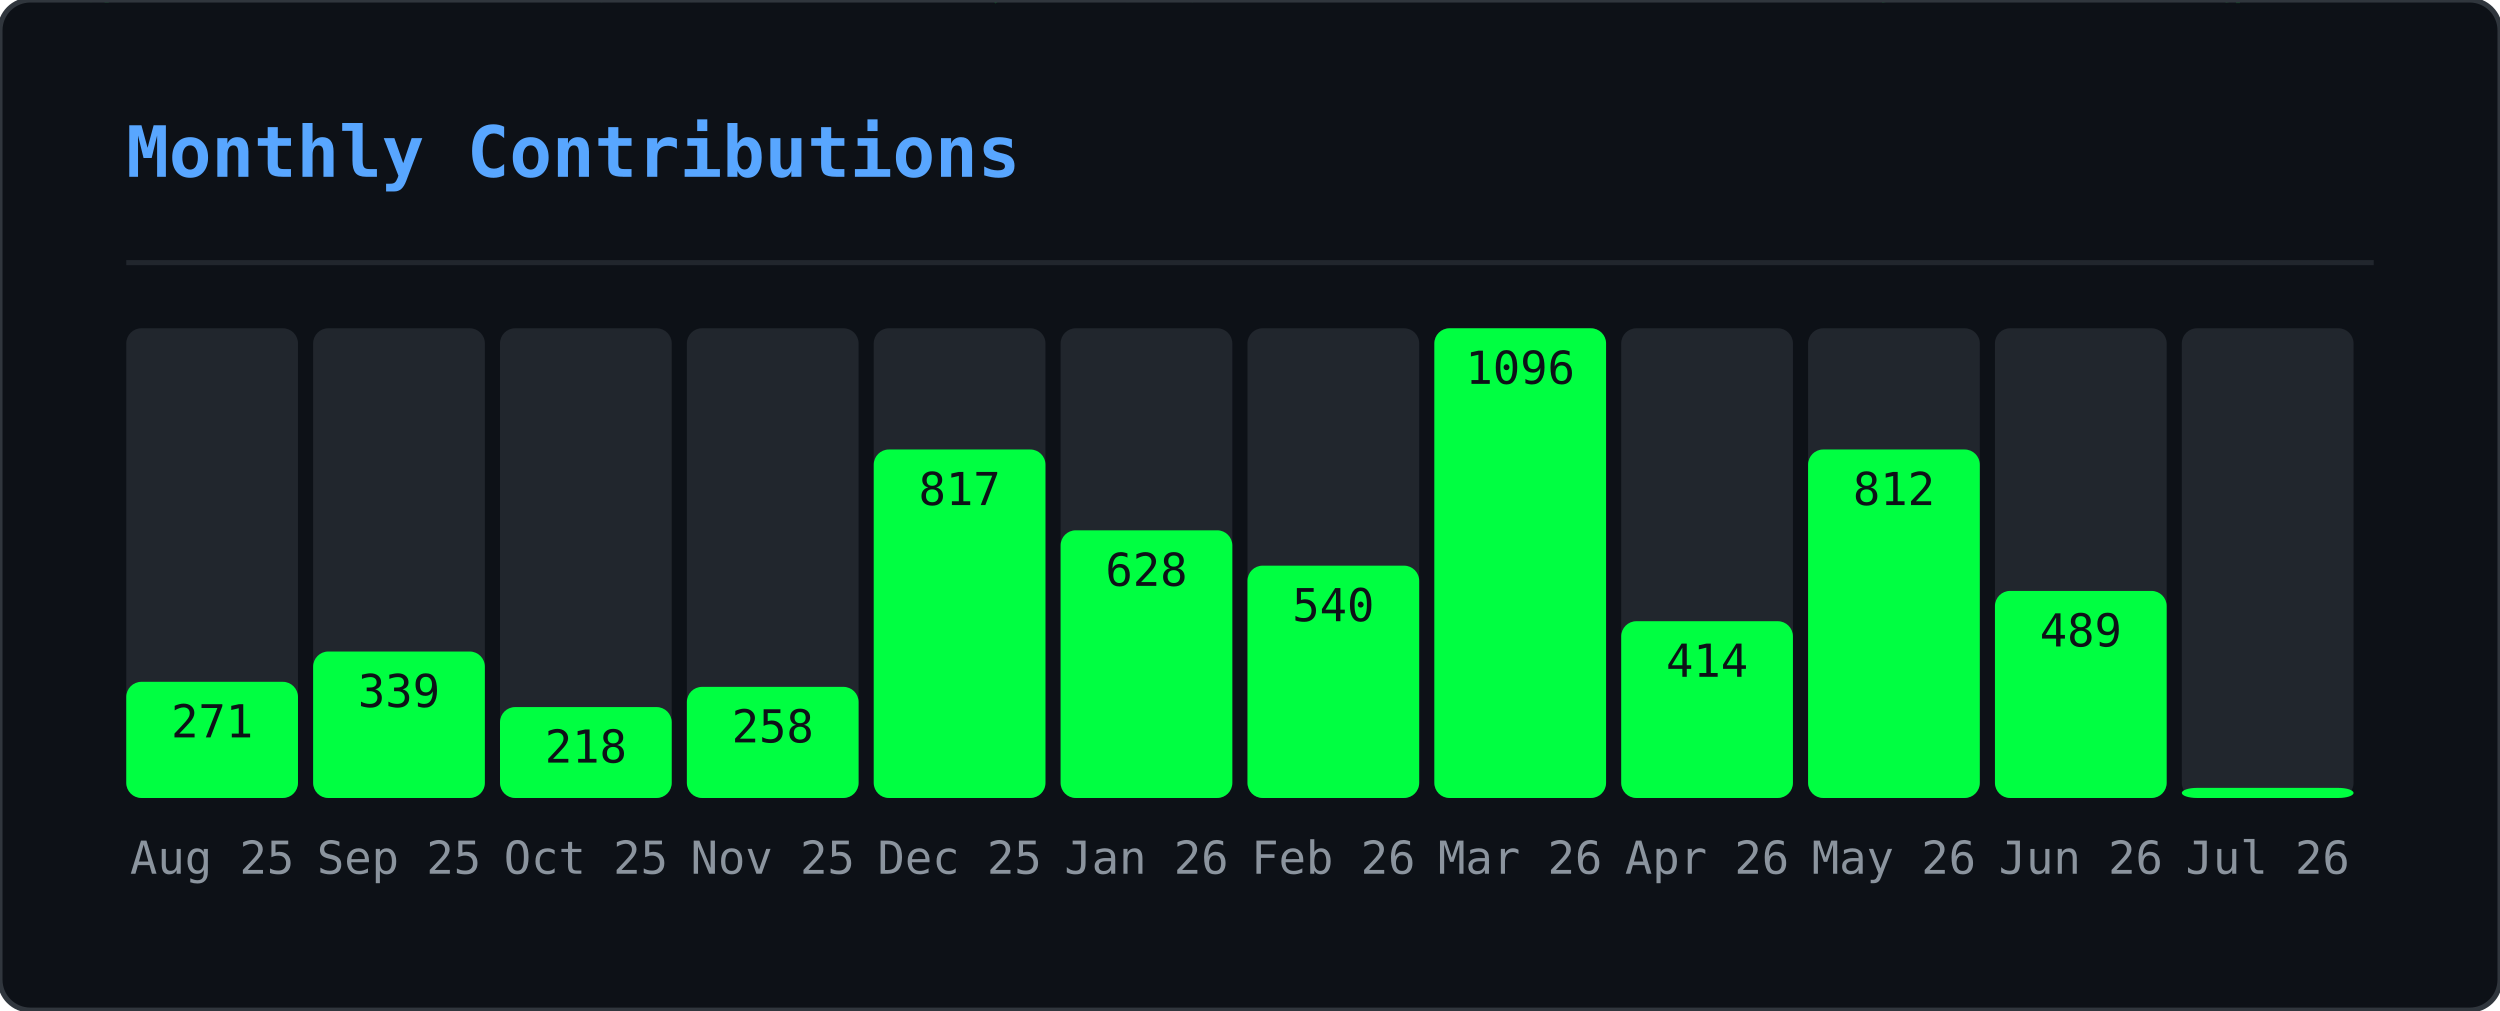
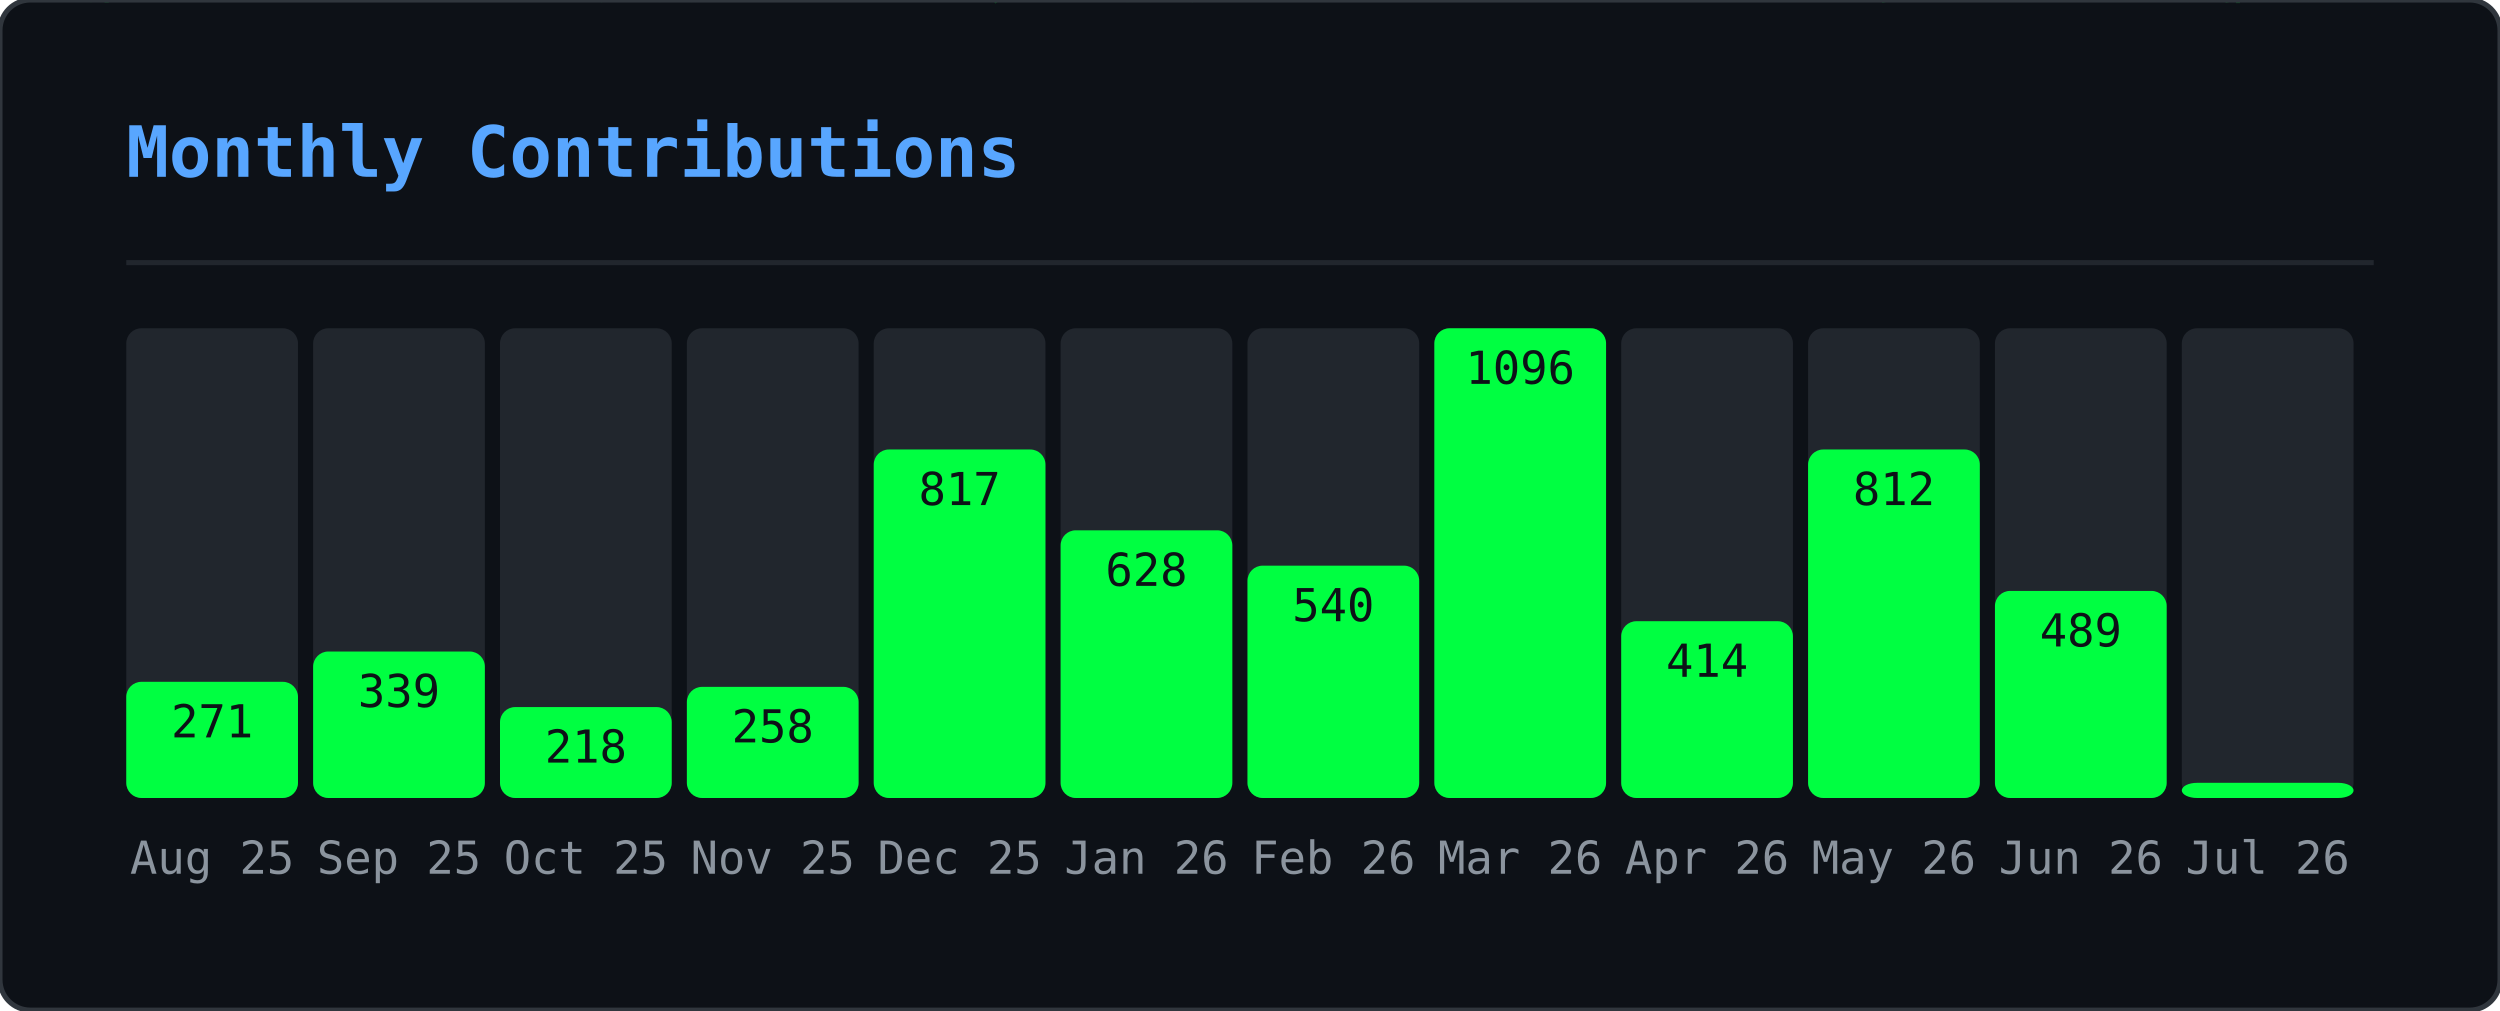
<svg xmlns="http://www.w3.org/2000/svg" width="495" height="200" viewBox="0 0 495 200">
  <defs>
    <clipPath id="gmo-clip">
      <rect width="495" height="200" rx="6" />
    </clipPath>
  </defs>
  <rect width="495" height="200" rx="6" fill="#0d1117" />
  <g clip-path="url(#gmo-clip)">
    <g opacity="0.22">
      <style>@keyframes gmo0{from{transform:translateY(-46px)}to{transform:translateY(214px)}}@keyframes gmo1{from{transform:translateY(-46px)}to{transform:translateY(214px)}}@keyframes gmo2{from{transform:translateY(-46px)}to{transform:translateY(214px)}}@keyframes gmo3{from{transform:translateY(-46px)}to{transform:translateY(214px)}}@keyframes gmo4{from{transform:translateY(-46px)}to{transform:translateY(214px)}}@keyframes gmo5{from{transform:translateY(-46px)}to{transform:translateY(214px)}}@keyframes gmo6{from{transform:translateY(-46px)}to{transform:translateY(214px)}}@keyframes gmo7{from{transform:translateY(-46px)}to{transform:translateY(214px)}}@keyframes gmo8{from{transform:translateY(-46px)}to{transform:translateY(214px)}}@keyframes gmo9{from{transform:translateY(-46px)}to{transform:translateY(214px)}}@keyframes gmo10{from{transform:translateY(-46px)}to{transform:translateY(214px)}}@keyframes gmo11{from{transform:translateY(-46px)}to{transform:translateY(214px)}}@keyframes gmo12{from{transform:translateY(-46px)}to{transform:translateY(214px)}}@keyframes gmo13{from{transform:translateY(-46px)}to{transform:translateY(214px)}}@keyframes gmo14{from{transform:translateY(-46px)}to{transform:translateY(214px)}}@keyframes gmo15{from{transform:translateY(-46px)}to{transform:translateY(214px)}}@keyframes gmo16{from{transform:translateY(-46px)}to{transform:translateY(214px)}}@keyframes gmo17{from{transform:translateY(-46px)}to{transform:translateY(214px)}}@keyframes gmo18{from{transform:translateY(-46px)}to{transform:translateY(214px)}}@keyframes gmo19{from{transform:translateY(-46px)}to{transform:translateY(214px)}}@keyframes gmo20{from{transform:translateY(-46px)}to{transform:translateY(214px)}}@keyframes gmo21{from{transform:translateY(-46px)}to{transform:translateY(214px)}}@keyframes gmo22{from{transform:translateY(-46px)}to{transform:translateY(214px)}}@keyframes gmo23{from{transform:translateY(-46px)}to{transform:translateY(214px)}}@keyframes gmo24{from{transform:translateY(-46px)}to{transform:translateY(214px)}}@keyframes gmo25{from{transform:translateY(-46px)}to{transform:translateY(214px)}}@keyframes gmo26{from{transform:translateY(-46px)}to{transform:translateY(214px)}}@keyframes gmo27{from{transform:translateY(-46px)}to{transform:translateY(214px)}}@keyframes gmo28{from{transform:translateY(-46px)}to{transform:translateY(214px)}}@keyframes gmo29{from{transform:translateY(-46px)}to{transform:translateY(214px)}}@keyframes gmo30{from{transform:translateY(-46px)}to{transform:translateY(214px)}}@keyframes gmo31{from{transform:translateY(-46px)}to{transform:translateY(214px)}}@keyframes gmo32{from{transform:translateY(-46px)}to{transform:translateY(214px)}}@keyframes gmo33{from{transform:translateY(-46px)}to{transform:translateY(214px)}}@keyframes gmo34{from{transform:translateY(-46px)}to{transform:translateY(214px)}}@keyframes gmo35{from{transform:translateY(-46px)}to{transform:translateY(214px)}}@keyframes gmo36{from{transform:translateY(-46px)}to{transform:translateY(214px)}}@keyframes gmo37{from{transform:translateY(-46px)}to{transform:translateY(214px)}}</style>
      <g style="animation:gmo0 3.17s linear infinite;animation-delay:-1.98s">
        <text x="347" y="0" font-family="monospace" font-size="12" fill="#00ff41">ｵ</text>
        <text x="347" y="-14" font-family="monospace" font-size="12" fill="#00ff41" opacity="0.75">ｹ</text>
        <text x="347" y="-28" font-family="monospace" font-size="12" fill="#00ff41" opacity="0.50">ﾙ</text>
        <text x="347" y="-42" font-family="monospace" font-size="12" fill="#00ff41" opacity="0.25">ﾝ</text>
      </g>
      <g style="animation:gmo1 2.45s linear infinite;animation-delay:-0.88s">
        <text x="370" y="0" font-family="monospace" font-size="12" fill="#00ff41">ｬ</text>
        <text x="370" y="-14" font-family="monospace" font-size="12" fill="#00ff41" opacity="0.75">ﾈ</text>
        <text x="370" y="-28" font-family="monospace" font-size="12" fill="#00ff41" opacity="0.50">ｪ</text>
        <text x="370" y="-42" font-family="monospace" font-size="12" fill="#00ff41" opacity="0.25">ﾒ</text>
      </g>
      <g style="animation:gmo2 1.54s linear infinite;animation-delay:-0.38s">
        <text x="143" y="0" font-family="monospace" font-size="12" fill="#00ff41">ｼ</text>
        <text x="143" y="-14" font-family="monospace" font-size="12" fill="#00ff41" opacity="0.75">ﾆ</text>
        <text x="143" y="-28" font-family="monospace" font-size="12" fill="#00ff41" opacity="0.50">ﾃ</text>
        <text x="143" y="-42" font-family="monospace" font-size="12" fill="#00ff41" opacity="0.25">ﾍ</text>
      </g>
      <g style="animation:gmo3 1.56s linear infinite;animation-delay:-0.33s">
        <text x="195" y="0" font-family="monospace" font-size="12" fill="#00ff41">ｯ</text>
        <text x="195" y="-14" font-family="monospace" font-size="12" fill="#00ff41" opacity="0.75">ﾃ</text>
        <text x="195" y="-28" font-family="monospace" font-size="12" fill="#00ff41" opacity="0.50">0</text>
        <text x="195" y="-42" font-family="monospace" font-size="12" fill="#00ff41" opacity="0.25">ﾐ</text>
      </g>
      <g style="animation:gmo4 2.69s linear infinite;animation-delay:-1.17s">
        <text x="23" y="0" font-family="monospace" font-size="12" fill="#00ff41">ｾ</text>
        <text x="23" y="-14" font-family="monospace" font-size="12" fill="#00ff41" opacity="0.75">3</text>
        <text x="23" y="-28" font-family="monospace" font-size="12" fill="#00ff41" opacity="0.50">ﾔ</text>
        <text x="23" y="-42" font-family="monospace" font-size="12" fill="#00ff41" opacity="0.25">ｭ</text>
      </g>
      <g style="animation:gmo5 1.52s linear infinite;animation-delay:-0.85s">
        <text x="277" y="0" font-family="monospace" font-size="12" fill="#00ff41">ｪ</text>
        <text x="277" y="-14" font-family="monospace" font-size="12" fill="#00ff41" opacity="0.75">ﾕ</text>
        <text x="277" y="-28" font-family="monospace" font-size="12" fill="#00ff41" opacity="0.50">5</text>
        <text x="277" y="-42" font-family="monospace" font-size="12" fill="#00ff41" opacity="0.25">ﾁ</text>
      </g>
      <g style="animation:gmo6 1.74s linear infinite;animation-delay:-1.14s">
        <text x="456" y="0" font-family="monospace" font-size="12" fill="#00ff41">0</text>
        <text x="456" y="-14" font-family="monospace" font-size="12" fill="#00ff41" opacity="0.75">ｬ</text>
        <text x="456" y="-28" font-family="monospace" font-size="12" fill="#00ff41" opacity="0.50">ﾗ</text>
        <text x="456" y="-42" font-family="monospace" font-size="12" fill="#00ff41" opacity="0.25">ｭ</text>
      </g>
      <g style="animation:gmo7 3.18s linear infinite;animation-delay:-3.10s">
        <text x="60" y="0" font-family="monospace" font-size="12" fill="#00ff41">9</text>
        <text x="60" y="-14" font-family="monospace" font-size="12" fill="#00ff41" opacity="0.75">ｿ</text>
        <text x="60" y="-28" font-family="monospace" font-size="12" fill="#00ff41" opacity="0.50">1</text>
        <text x="60" y="-42" font-family="monospace" font-size="12" fill="#00ff41" opacity="0.25">ﾔ</text>
      </g>
      <g style="animation:gmo8 2.71s linear infinite;animation-delay:-1.03s">
        <text x="250" y="0" font-family="monospace" font-size="12" fill="#00ff41">ﾆ</text>
        <text x="250" y="-14" font-family="monospace" font-size="12" fill="#00ff41" opacity="0.75">ｳ</text>
        <text x="250" y="-28" font-family="monospace" font-size="12" fill="#00ff41" opacity="0.50">ﾔ</text>
        <text x="250" y="-42" font-family="monospace" font-size="12" fill="#00ff41" opacity="0.25">ｶ</text>
      </g>
      <g style="animation:gmo9 2.04s linear infinite;animation-delay:-2.01s">
        <text x="69" y="0" font-family="monospace" font-size="12" fill="#00ff41">ﾑ</text>
        <text x="69" y="-14" font-family="monospace" font-size="12" fill="#00ff41" opacity="0.75">0</text>
        <text x="69" y="-28" font-family="monospace" font-size="12" fill="#00ff41" opacity="0.50">ﾜ</text>
        <text x="69" y="-42" font-family="monospace" font-size="12" fill="#00ff41" opacity="0.25">ｾ</text>
      </g>
      <g style="animation:gmo10 2.79s linear infinite;animation-delay:-1.46s">
        <text x="434" y="0" font-family="monospace" font-size="12" fill="#00ff41">ﾐ</text>
        <text x="434" y="-14" font-family="monospace" font-size="12" fill="#00ff41" opacity="0.75">ﾐ</text>
        <text x="434" y="-28" font-family="monospace" font-size="12" fill="#00ff41" opacity="0.50">ｨ</text>
        <text x="434" y="-42" font-family="monospace" font-size="12" fill="#00ff41" opacity="0.25">ｱ</text>
      </g>
      <g style="animation:gmo11 2.20s linear infinite;animation-delay:-1.15s">
        <text x="128" y="0" font-family="monospace" font-size="12" fill="#00ff41">ﾔ</text>
        <text x="128" y="-14" font-family="monospace" font-size="12" fill="#00ff41" opacity="0.75">ﾈ</text>
        <text x="128" y="-28" font-family="monospace" font-size="12" fill="#00ff41" opacity="0.50">ｺ</text>
        <text x="128" y="-42" font-family="monospace" font-size="12" fill="#00ff41" opacity="0.25">ﾏ</text>
      </g>
      <g style="animation:gmo12 1.68s linear infinite;animation-delay:-0.15s">
        <text x="16" y="0" font-family="monospace" font-size="12" fill="#00ff41">ｦ</text>
        <text x="16" y="-14" font-family="monospace" font-size="12" fill="#00ff41" opacity="0.75">ｹ</text>
        <text x="16" y="-28" font-family="monospace" font-size="12" fill="#00ff41" opacity="0.50">9</text>
        <text x="16" y="-42" font-family="monospace" font-size="12" fill="#00ff41" opacity="0.25">ﾂ</text>
      </g>
      <g style="animation:gmo13 2.59s linear infinite;animation-delay:-1.86s">
        <text x="211" y="0" font-family="monospace" font-size="12" fill="#00ff41">6</text>
        <text x="211" y="-14" font-family="monospace" font-size="12" fill="#00ff41" opacity="0.75">7</text>
        <text x="211" y="-28" font-family="monospace" font-size="12" fill="#00ff41" opacity="0.50">3</text>
        <text x="211" y="-42" font-family="monospace" font-size="12" fill="#00ff41" opacity="0.25">ｹ</text>
      </g>
      <g style="animation:gmo14 2.60s linear infinite;animation-delay:-0.65s">
        <text x="346" y="0" font-family="monospace" font-size="12" fill="#00ff41">ｶ</text>
        <text x="346" y="-14" font-family="monospace" font-size="12" fill="#00ff41" opacity="0.75">3</text>
        <text x="346" y="-28" font-family="monospace" font-size="12" fill="#00ff41" opacity="0.50">ｮ</text>
        <text x="346" y="-42" font-family="monospace" font-size="12" fill="#00ff41" opacity="0.25">ｼ</text>
      </g>
      <g style="animation:gmo15 2.37s linear infinite;animation-delay:-0.49s">
        <text x="70" y="0" font-family="monospace" font-size="12" fill="#00ff41">7</text>
        <text x="70" y="-14" font-family="monospace" font-size="12" fill="#00ff41" opacity="0.75">0</text>
        <text x="70" y="-28" font-family="monospace" font-size="12" fill="#00ff41" opacity="0.50">ﾊ</text>
        <text x="70" y="-42" font-family="monospace" font-size="12" fill="#00ff41" opacity="0.25">ﾔ</text>
      </g>
      <g style="animation:gmo16 1.89s linear infinite;animation-delay:-0.64s">
        <text x="421" y="0" font-family="monospace" font-size="12" fill="#00ff41">ﾁ</text>
        <text x="421" y="-14" font-family="monospace" font-size="12" fill="#00ff41" opacity="0.75">8</text>
        <text x="421" y="-28" font-family="monospace" font-size="12" fill="#00ff41" opacity="0.50">ﾓ</text>
        <text x="421" y="-42" font-family="monospace" font-size="12" fill="#00ff41" opacity="0.25">ﾘ</text>
      </g>
      <g style="animation:gmo17 1.82s linear infinite;animation-delay:-0.95s">
        <text x="117" y="0" font-family="monospace" font-size="12" fill="#00ff41">ﾗ</text>
        <text x="117" y="-14" font-family="monospace" font-size="12" fill="#00ff41" opacity="0.75">ｴ</text>
        <text x="117" y="-28" font-family="monospace" font-size="12" fill="#00ff41" opacity="0.50">ｯ</text>
        <text x="117" y="-42" font-family="monospace" font-size="12" fill="#00ff41" opacity="0.25">ﾍ</text>
      </g>
      <g style="animation:gmo18 2.63s linear infinite;animation-delay:-1.87s">
        <text x="274" y="0" font-family="monospace" font-size="12" fill="#00ff41">ﾚ</text>
        <text x="274" y="-14" font-family="monospace" font-size="12" fill="#00ff41" opacity="0.75">ﾐ</text>
        <text x="274" y="-28" font-family="monospace" font-size="12" fill="#00ff41" opacity="0.50">ｶ</text>
        <text x="274" y="-42" font-family="monospace" font-size="12" fill="#00ff41" opacity="0.25">0</text>
      </g>
      <g style="animation:gmo19 2.65s linear infinite;animation-delay:-1.13s">
        <text x="438" y="0" font-family="monospace" font-size="12" fill="#00ff41">ｬ</text>
        <text x="438" y="-14" font-family="monospace" font-size="12" fill="#00ff41" opacity="0.75">ﾇ</text>
        <text x="438" y="-28" font-family="monospace" font-size="12" fill="#00ff41" opacity="0.50">ｶ</text>
        <text x="438" y="-42" font-family="monospace" font-size="12" fill="#00ff41" opacity="0.25">ﾖ</text>
      </g>
      <g style="animation:gmo20 2.58s linear infinite;animation-delay:-0.10s">
        <text x="220" y="0" font-family="monospace" font-size="12" fill="#00ff41">ｲ</text>
        <text x="220" y="-14" font-family="monospace" font-size="12" fill="#00ff41" opacity="0.75">ﾜ</text>
        <text x="220" y="-28" font-family="monospace" font-size="12" fill="#00ff41" opacity="0.50">8</text>
        <text x="220" y="-42" font-family="monospace" font-size="12" fill="#00ff41" opacity="0.25">ﾜ</text>
      </g>
      <g style="animation:gmo21 3.19s linear infinite;animation-delay:-2.81s">
        <text x="157" y="0" font-family="monospace" font-size="12" fill="#00ff41">ﾎ</text>
        <text x="157" y="-14" font-family="monospace" font-size="12" fill="#00ff41" opacity="0.75">ﾎ</text>
        <text x="157" y="-28" font-family="monospace" font-size="12" fill="#00ff41" opacity="0.50">ﾝ</text>
        <text x="157" y="-42" font-family="monospace" font-size="12" fill="#00ff41" opacity="0.25">ﾐ</text>
      </g>
      <g style="animation:gmo22 2.13s linear infinite;animation-delay:-1.11s">
        <text x="243" y="0" font-family="monospace" font-size="12" fill="#00ff41">6</text>
        <text x="243" y="-14" font-family="monospace" font-size="12" fill="#00ff41" opacity="0.75">ｧ</text>
        <text x="243" y="-28" font-family="monospace" font-size="12" fill="#00ff41" opacity="0.50">ﾕ</text>
        <text x="243" y="-42" font-family="monospace" font-size="12" fill="#00ff41" opacity="0.25">ﾛ</text>
      </g>
      <g style="animation:gmo23 2.82s linear infinite;animation-delay:-2.46s">
        <text x="136" y="0" font-family="monospace" font-size="12" fill="#00ff41">ｱ</text>
        <text x="136" y="-14" font-family="monospace" font-size="12" fill="#00ff41" opacity="0.75">3</text>
        <text x="136" y="-28" font-family="monospace" font-size="12" fill="#00ff41" opacity="0.50">5</text>
        <text x="136" y="-42" font-family="monospace" font-size="12" fill="#00ff41" opacity="0.25">ﾄ</text>
      </g>
      <g style="animation:gmo24 2.59s linear infinite;animation-delay:-1.04s">
        <text x="259" y="0" font-family="monospace" font-size="12" fill="#00ff41">8</text>
        <text x="259" y="-14" font-family="monospace" font-size="12" fill="#00ff41" opacity="0.75">ﾀ</text>
        <text x="259" y="-28" font-family="monospace" font-size="12" fill="#00ff41" opacity="0.50">ｻ</text>
        <text x="259" y="-42" font-family="monospace" font-size="12" fill="#00ff41" opacity="0.25">ﾘ</text>
      </g>
      <g style="animation:gmo25 3.12s linear infinite;animation-delay:-0.27s">
        <text x="233" y="0" font-family="monospace" font-size="12" fill="#00ff41">ｷ</text>
        <text x="233" y="-14" font-family="monospace" font-size="12" fill="#00ff41" opacity="0.75">ﾍ</text>
        <text x="233" y="-28" font-family="monospace" font-size="12" fill="#00ff41" opacity="0.50">ﾁ</text>
        <text x="233" y="-42" font-family="monospace" font-size="12" fill="#00ff41" opacity="0.25">ｪ</text>
      </g>
      <g style="animation:gmo26 2.75s linear infinite;animation-delay:-0.30s">
        <text x="382" y="0" font-family="monospace" font-size="12" fill="#00ff41">ｭ</text>
        <text x="382" y="-14" font-family="monospace" font-size="12" fill="#00ff41" opacity="0.75">3</text>
        <text x="382" y="-28" font-family="monospace" font-size="12" fill="#00ff41" opacity="0.50">ﾗ</text>
        <text x="382" y="-42" font-family="monospace" font-size="12" fill="#00ff41" opacity="0.25">ﾂ</text>
      </g>
      <g style="animation:gmo27 2.43s linear infinite;animation-delay:-0.93s">
        <text x="135" y="0" font-family="monospace" font-size="12" fill="#00ff41">ﾌ</text>
        <text x="135" y="-14" font-family="monospace" font-size="12" fill="#00ff41" opacity="0.75">ﾀ</text>
        <text x="135" y="-28" font-family="monospace" font-size="12" fill="#00ff41" opacity="0.50">ｩ</text>
        <text x="135" y="-42" font-family="monospace" font-size="12" fill="#00ff41" opacity="0.25">ﾗ</text>
      </g>
      <g style="animation:gmo28 1.82s linear infinite;animation-delay:-1.45s">
        <text x="292" y="0" font-family="monospace" font-size="12" fill="#00ff41">ｴ</text>
        <text x="292" y="-14" font-family="monospace" font-size="12" fill="#00ff41" opacity="0.75">ﾏ</text>
        <text x="292" y="-28" font-family="monospace" font-size="12" fill="#00ff41" opacity="0.50">ｼ</text>
        <text x="292" y="-42" font-family="monospace" font-size="12" fill="#00ff41" opacity="0.25">ｱ</text>
      </g>
      <g style="animation:gmo29 2.70s linear infinite;animation-delay:-0.09s">
        <text x="226" y="0" font-family="monospace" font-size="12" fill="#00ff41">ｸ</text>
        <text x="226" y="-14" font-family="monospace" font-size="12" fill="#00ff41" opacity="0.75">ﾍ</text>
        <text x="226" y="-28" font-family="monospace" font-size="12" fill="#00ff41" opacity="0.50">ﾏ</text>
        <text x="226" y="-42" font-family="monospace" font-size="12" fill="#00ff41" opacity="0.25">ﾇ</text>
      </g>
      <g style="animation:gmo30 2.38s linear infinite;animation-delay:-0.91s">
        <text x="359" y="0" font-family="monospace" font-size="12" fill="#00ff41">ｽ</text>
        <text x="359" y="-14" font-family="monospace" font-size="12" fill="#00ff41" opacity="0.75">ｹ</text>
        <text x="359" y="-28" font-family="monospace" font-size="12" fill="#00ff41" opacity="0.50">ｳ</text>
        <text x="359" y="-42" font-family="monospace" font-size="12" fill="#00ff41" opacity="0.25">ｪ</text>
      </g>
      <g style="animation:gmo31 2.02s linear infinite;animation-delay:-1.07s">
        <text x="440" y="0" font-family="monospace" font-size="12" fill="#00ff41">ｨ</text>
        <text x="440" y="-14" font-family="monospace" font-size="12" fill="#00ff41" opacity="0.75">ｶ</text>
        <text x="440" y="-28" font-family="monospace" font-size="12" fill="#00ff41" opacity="0.50">ｲ</text>
        <text x="440" y="-42" font-family="monospace" font-size="12" fill="#00ff41" opacity="0.25">0</text>
      </g>
      <g style="animation:gmo32 2.12s linear infinite;animation-delay:-0.56s">
        <text x="300" y="0" font-family="monospace" font-size="12" fill="#00ff41">ﾂ</text>
        <text x="300" y="-14" font-family="monospace" font-size="12" fill="#00ff41" opacity="0.75">ｻ</text>
        <text x="300" y="-28" font-family="monospace" font-size="12" fill="#00ff41" opacity="0.50">ｭ</text>
        <text x="300" y="-42" font-family="monospace" font-size="12" fill="#00ff41" opacity="0.25">ｬ</text>
      </g>
      <g style="animation:gmo33 2.94s linear infinite;animation-delay:-0.60s">
        <text x="350" y="0" font-family="monospace" font-size="12" fill="#00ff41">1</text>
        <text x="350" y="-14" font-family="monospace" font-size="12" fill="#00ff41" opacity="0.75">ﾓ</text>
        <text x="350" y="-28" font-family="monospace" font-size="12" fill="#00ff41" opacity="0.50">8</text>
        <text x="350" y="-42" font-family="monospace" font-size="12" fill="#00ff41" opacity="0.25">4</text>
      </g>
      <g style="animation:gmo34 1.56s linear infinite;animation-delay:-0.30s">
        <text x="230" y="0" font-family="monospace" font-size="12" fill="#00ff41">1</text>
        <text x="230" y="-14" font-family="monospace" font-size="12" fill="#00ff41" opacity="0.75">ﾝ</text>
        <text x="230" y="-28" font-family="monospace" font-size="12" fill="#00ff41" opacity="0.50">ｭ</text>
        <text x="230" y="-42" font-family="monospace" font-size="12" fill="#00ff41" opacity="0.25">ﾘ</text>
      </g>
      <g style="animation:gmo35 1.82s linear infinite;animation-delay:-1.61s">
        <text x="24" y="0" font-family="monospace" font-size="12" fill="#00ff41">7</text>
        <text x="24" y="-14" font-family="monospace" font-size="12" fill="#00ff41" opacity="0.75">ｲ</text>
        <text x="24" y="-28" font-family="monospace" font-size="12" fill="#00ff41" opacity="0.50">ｱ</text>
        <text x="24" y="-42" font-family="monospace" font-size="12" fill="#00ff41" opacity="0.25">ｱ</text>
      </g>
      <g style="animation:gmo36 3.09s linear infinite;animation-delay:-2.58s">
        <text x="18" y="0" font-family="monospace" font-size="12" fill="#00ff41">ﾈ</text>
        <text x="18" y="-14" font-family="monospace" font-size="12" fill="#00ff41" opacity="0.75">ｿ</text>
        <text x="18" y="-28" font-family="monospace" font-size="12" fill="#00ff41" opacity="0.50">ｵ</text>
        <text x="18" y="-42" font-family="monospace" font-size="12" fill="#00ff41" opacity="0.25">ｴ</text>
      </g>
      <g style="animation:gmo37 2.82s linear infinite;animation-delay:-0.52s">
        <text x="457" y="0" font-family="monospace" font-size="12" fill="#00ff41">1</text>
        <text x="457" y="-14" font-family="monospace" font-size="12" fill="#00ff41" opacity="0.75">ｹ</text>
        <text x="457" y="-28" font-family="monospace" font-size="12" fill="#00ff41" opacity="0.50">ﾔ</text>
        <text x="457" y="-42" font-family="monospace" font-size="12" fill="#00ff41" opacity="0.25">ｴ</text>
      </g>
    </g>
  </g>
  <rect width="495" height="200" rx="6" fill="none" stroke="#30363d" stroke-width="1" />
  <text x="25" y="35" font-family="monospace" font-size="14" font-weight="600" fill="#58a6ff">Monthly Contributions</text>
  <line x1="25" y1="52" x2="470" y2="52" stroke="#21262d" stroke-width="1" />
  <rect x="25" y="65" width="34" height="93" rx="3" fill="#21262d" />
  <rect x="25" y="135" width="34" height="23" rx="3" fill="#00ff41" />
  <text x="42" y="173" text-anchor="middle" font-family="monospace" font-size="9" fill="#8b949e">Aug 25</text>
  <text x="42" y="146" text-anchor="middle" font-family="monospace" font-size="9" fill="#0d1117">271</text>
  <rect x="62" y="65" width="34" height="93" rx="3" fill="#21262d" />
  <rect x="62" y="129" width="34" height="29" rx="3" fill="#00ff41" />
  <text x="79" y="173" text-anchor="middle" font-family="monospace" font-size="9" fill="#8b949e">Sep 25</text>
  <text x="79" y="140" text-anchor="middle" font-family="monospace" font-size="9" fill="#0d1117">339</text>
  <rect x="99" y="65" width="34" height="93" rx="3" fill="#21262d" />
  <rect x="99" y="140" width="34" height="18" rx="3" fill="#00ff41" />
  <text x="116" y="173" text-anchor="middle" font-family="monospace" font-size="9" fill="#8b949e">Oct 25</text>
  <text x="116" y="151" text-anchor="middle" font-family="monospace" font-size="9" fill="#0d1117">218</text>
  <rect x="136" y="65" width="34" height="93" rx="3" fill="#21262d" />
  <rect x="136" y="136" width="34" height="22" rx="3" fill="#00ff41" />
  <text x="153" y="173" text-anchor="middle" font-family="monospace" font-size="9" fill="#8b949e">Nov 25</text>
  <text x="153" y="147" text-anchor="middle" font-family="monospace" font-size="9" fill="#0d1117">258</text>
  <rect x="173" y="65" width="34" height="93" rx="3" fill="#21262d" />
  <rect x="173" y="89" width="34" height="69" rx="3" fill="#00ff41" />
  <text x="190" y="173" text-anchor="middle" font-family="monospace" font-size="9" fill="#8b949e">Dec 25</text>
  <text x="190" y="100" text-anchor="middle" font-family="monospace" font-size="9" fill="#0d1117">817</text>
  <rect x="210" y="65" width="34" height="93" rx="3" fill="#21262d" />
  <rect x="210" y="105" width="34" height="53" rx="3" fill="#00ff41" />
  <text x="227" y="173" text-anchor="middle" font-family="monospace" font-size="9" fill="#8b949e">Jan 26</text>
  <text x="227" y="116" text-anchor="middle" font-family="monospace" font-size="9" fill="#0d1117">628</text>
  <rect x="247" y="65" width="34" height="93" rx="3" fill="#21262d" />
  <rect x="247" y="112" width="34" height="46" rx="3" fill="#00ff41" />
  <text x="264" y="173" text-anchor="middle" font-family="monospace" font-size="9" fill="#8b949e">Feb 26</text>
  <text x="264" y="123" text-anchor="middle" font-family="monospace" font-size="9" fill="#0d1117">540</text>
  <rect x="284" y="65" width="34" height="93" rx="3" fill="#21262d" />
  <rect x="284" y="65" width="34" height="93" rx="3" fill="#00ff41" />
  <text x="301" y="173" text-anchor="middle" font-family="monospace" font-size="9" fill="#8b949e">Mar 26</text>
  <text x="301" y="76" text-anchor="middle" font-family="monospace" font-size="9" fill="#0d1117">1096</text>
  <rect x="321" y="65" width="34" height="93" rx="3" fill="#21262d" />
  <rect x="321" y="123" width="34" height="35" rx="3" fill="#00ff41" />
  <text x="338" y="173" text-anchor="middle" font-family="monospace" font-size="9" fill="#8b949e">Apr 26</text>
  <text x="338" y="134" text-anchor="middle" font-family="monospace" font-size="9" fill="#0d1117">414</text>
  <rect x="358" y="65" width="34" height="93" rx="3" fill="#21262d" />
  <rect x="358" y="89" width="34" height="69" rx="3" fill="#00ff41" />
  <text x="375" y="173" text-anchor="middle" font-family="monospace" font-size="9" fill="#8b949e">May 26</text>
  <text x="375" y="100" text-anchor="middle" font-family="monospace" font-size="9" fill="#0d1117">812</text>
  <rect x="395" y="65" width="34" height="93" rx="3" fill="#21262d" />
  <rect x="395" y="117" width="34" height="41" rx="3" fill="#00ff41" />
  <text x="412" y="173" text-anchor="middle" font-family="monospace" font-size="9" fill="#8b949e">Jun 26</text>
  <text x="412" y="128" text-anchor="middle" font-family="monospace" font-size="9" fill="#0d1117">489</text>
  <rect x="432" y="65" width="34" height="93" rx="3" fill="#21262d" />
-   <rect x="432" y="156" width="34" height="2" rx="3" fill="#00ff41" />
+   <rect x="432" y="155" width="34" height="3" rx="3" fill="#00ff41" />
  <text x="449" y="173" text-anchor="middle" font-family="monospace" font-size="9" fill="#8b949e">Jul 26</text>
</svg>
